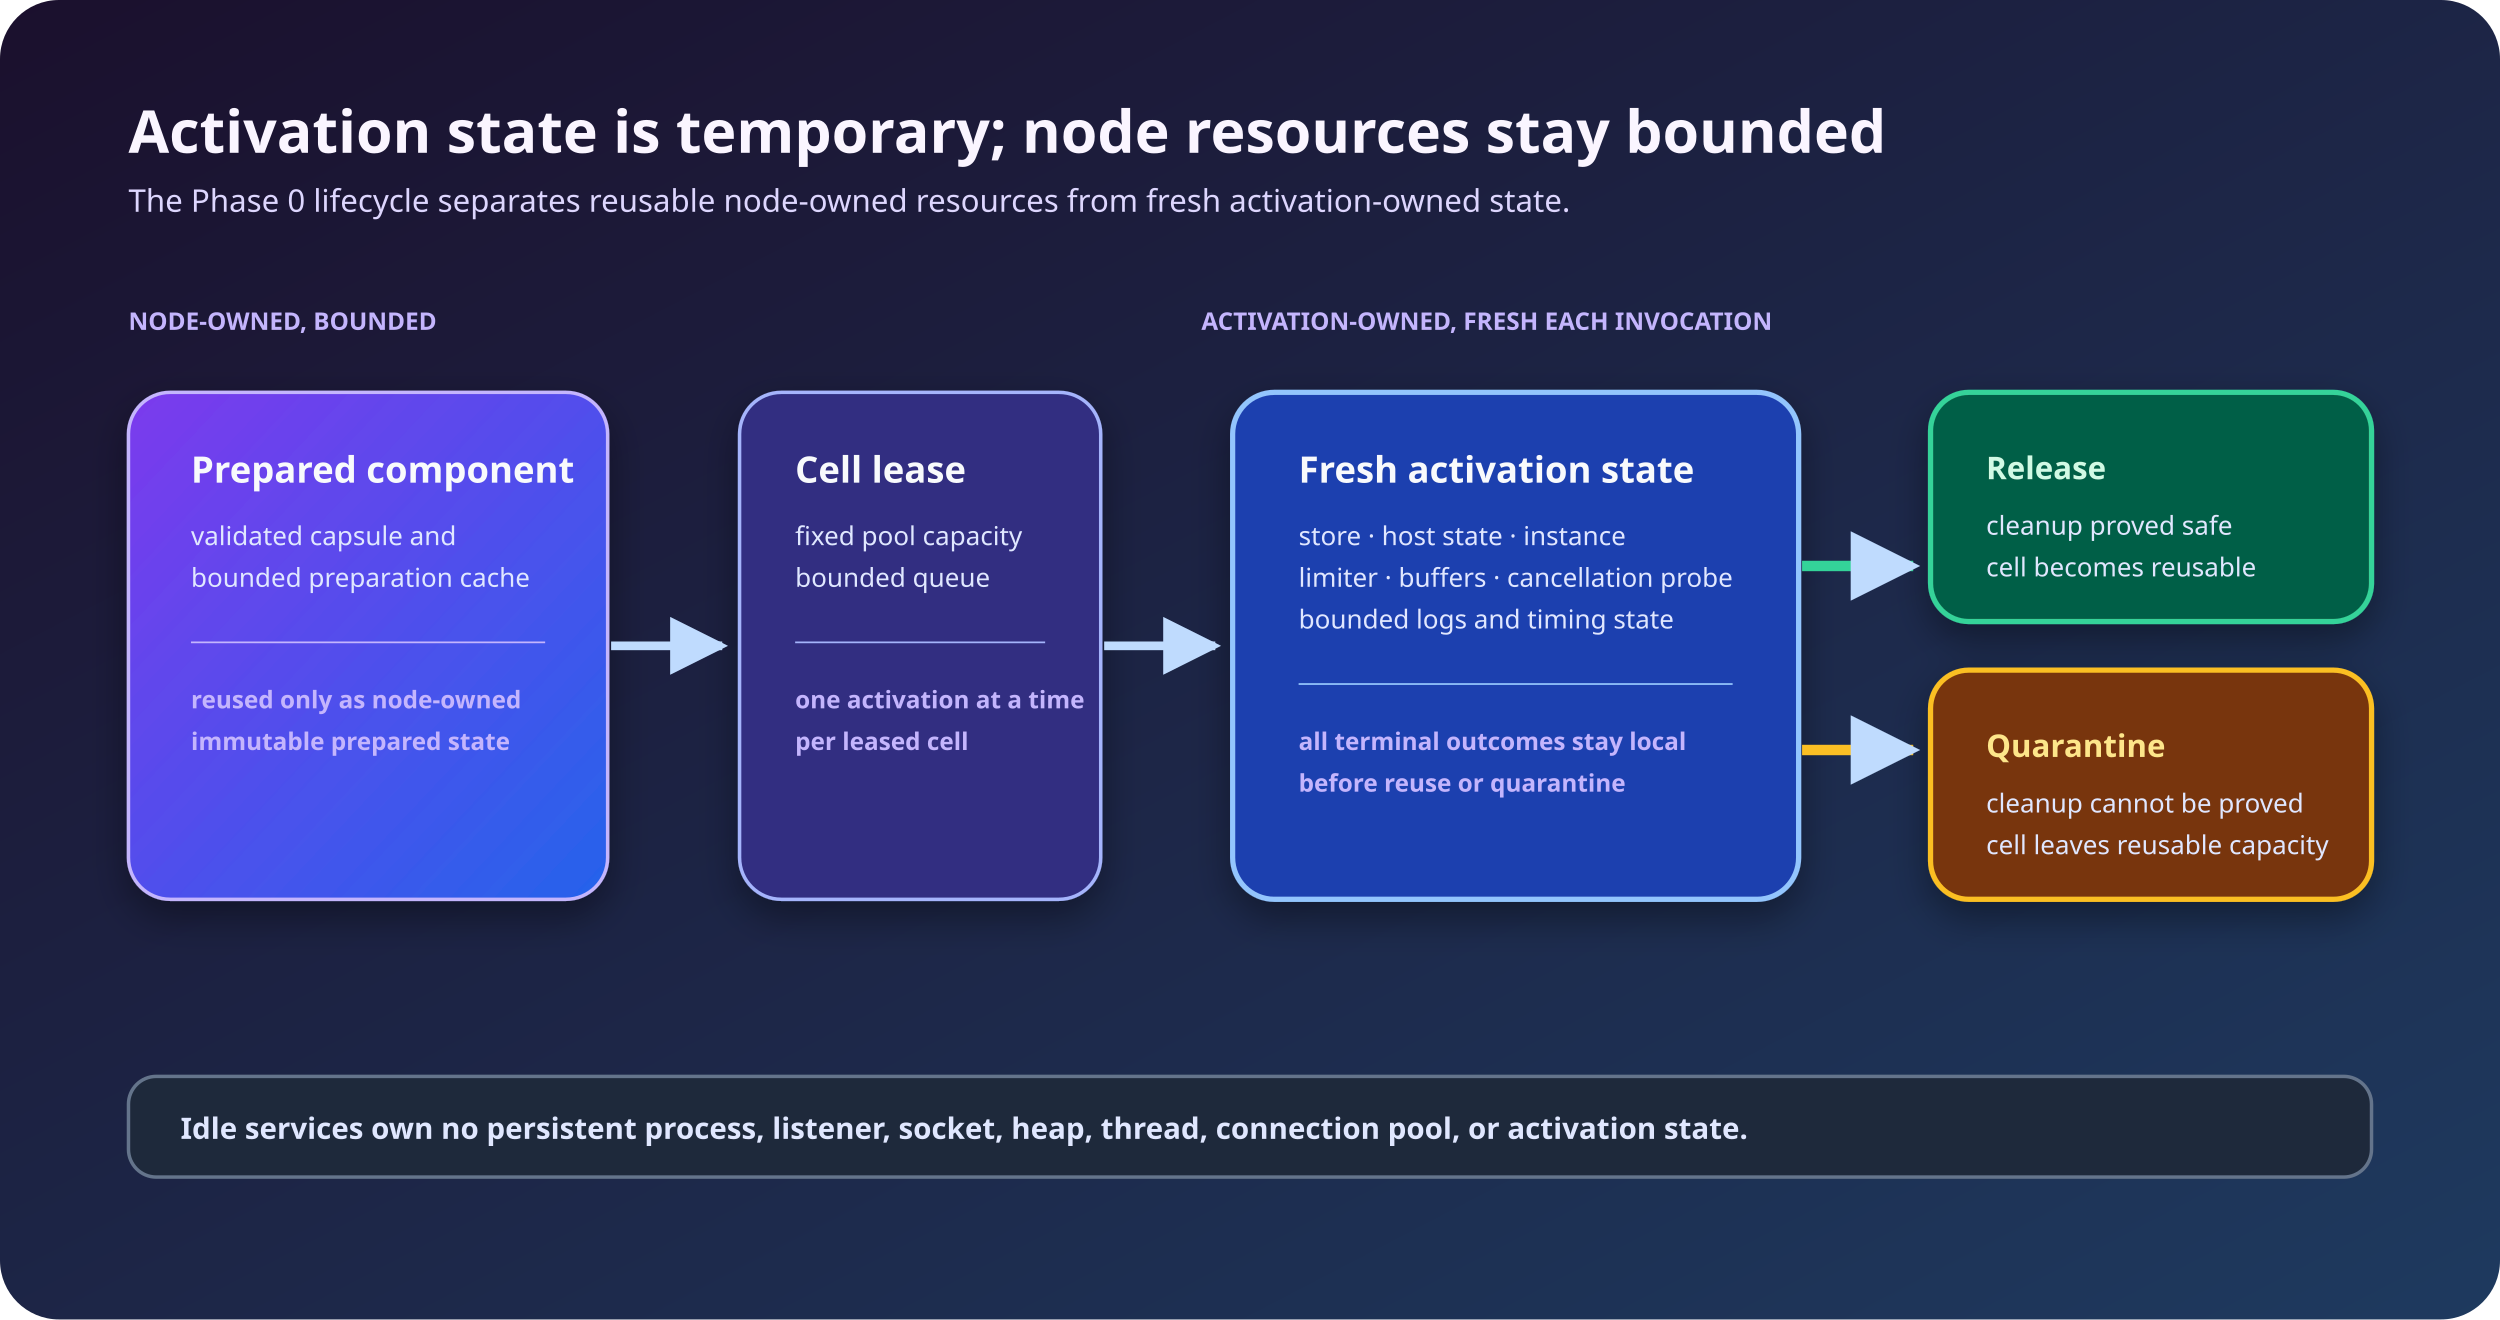
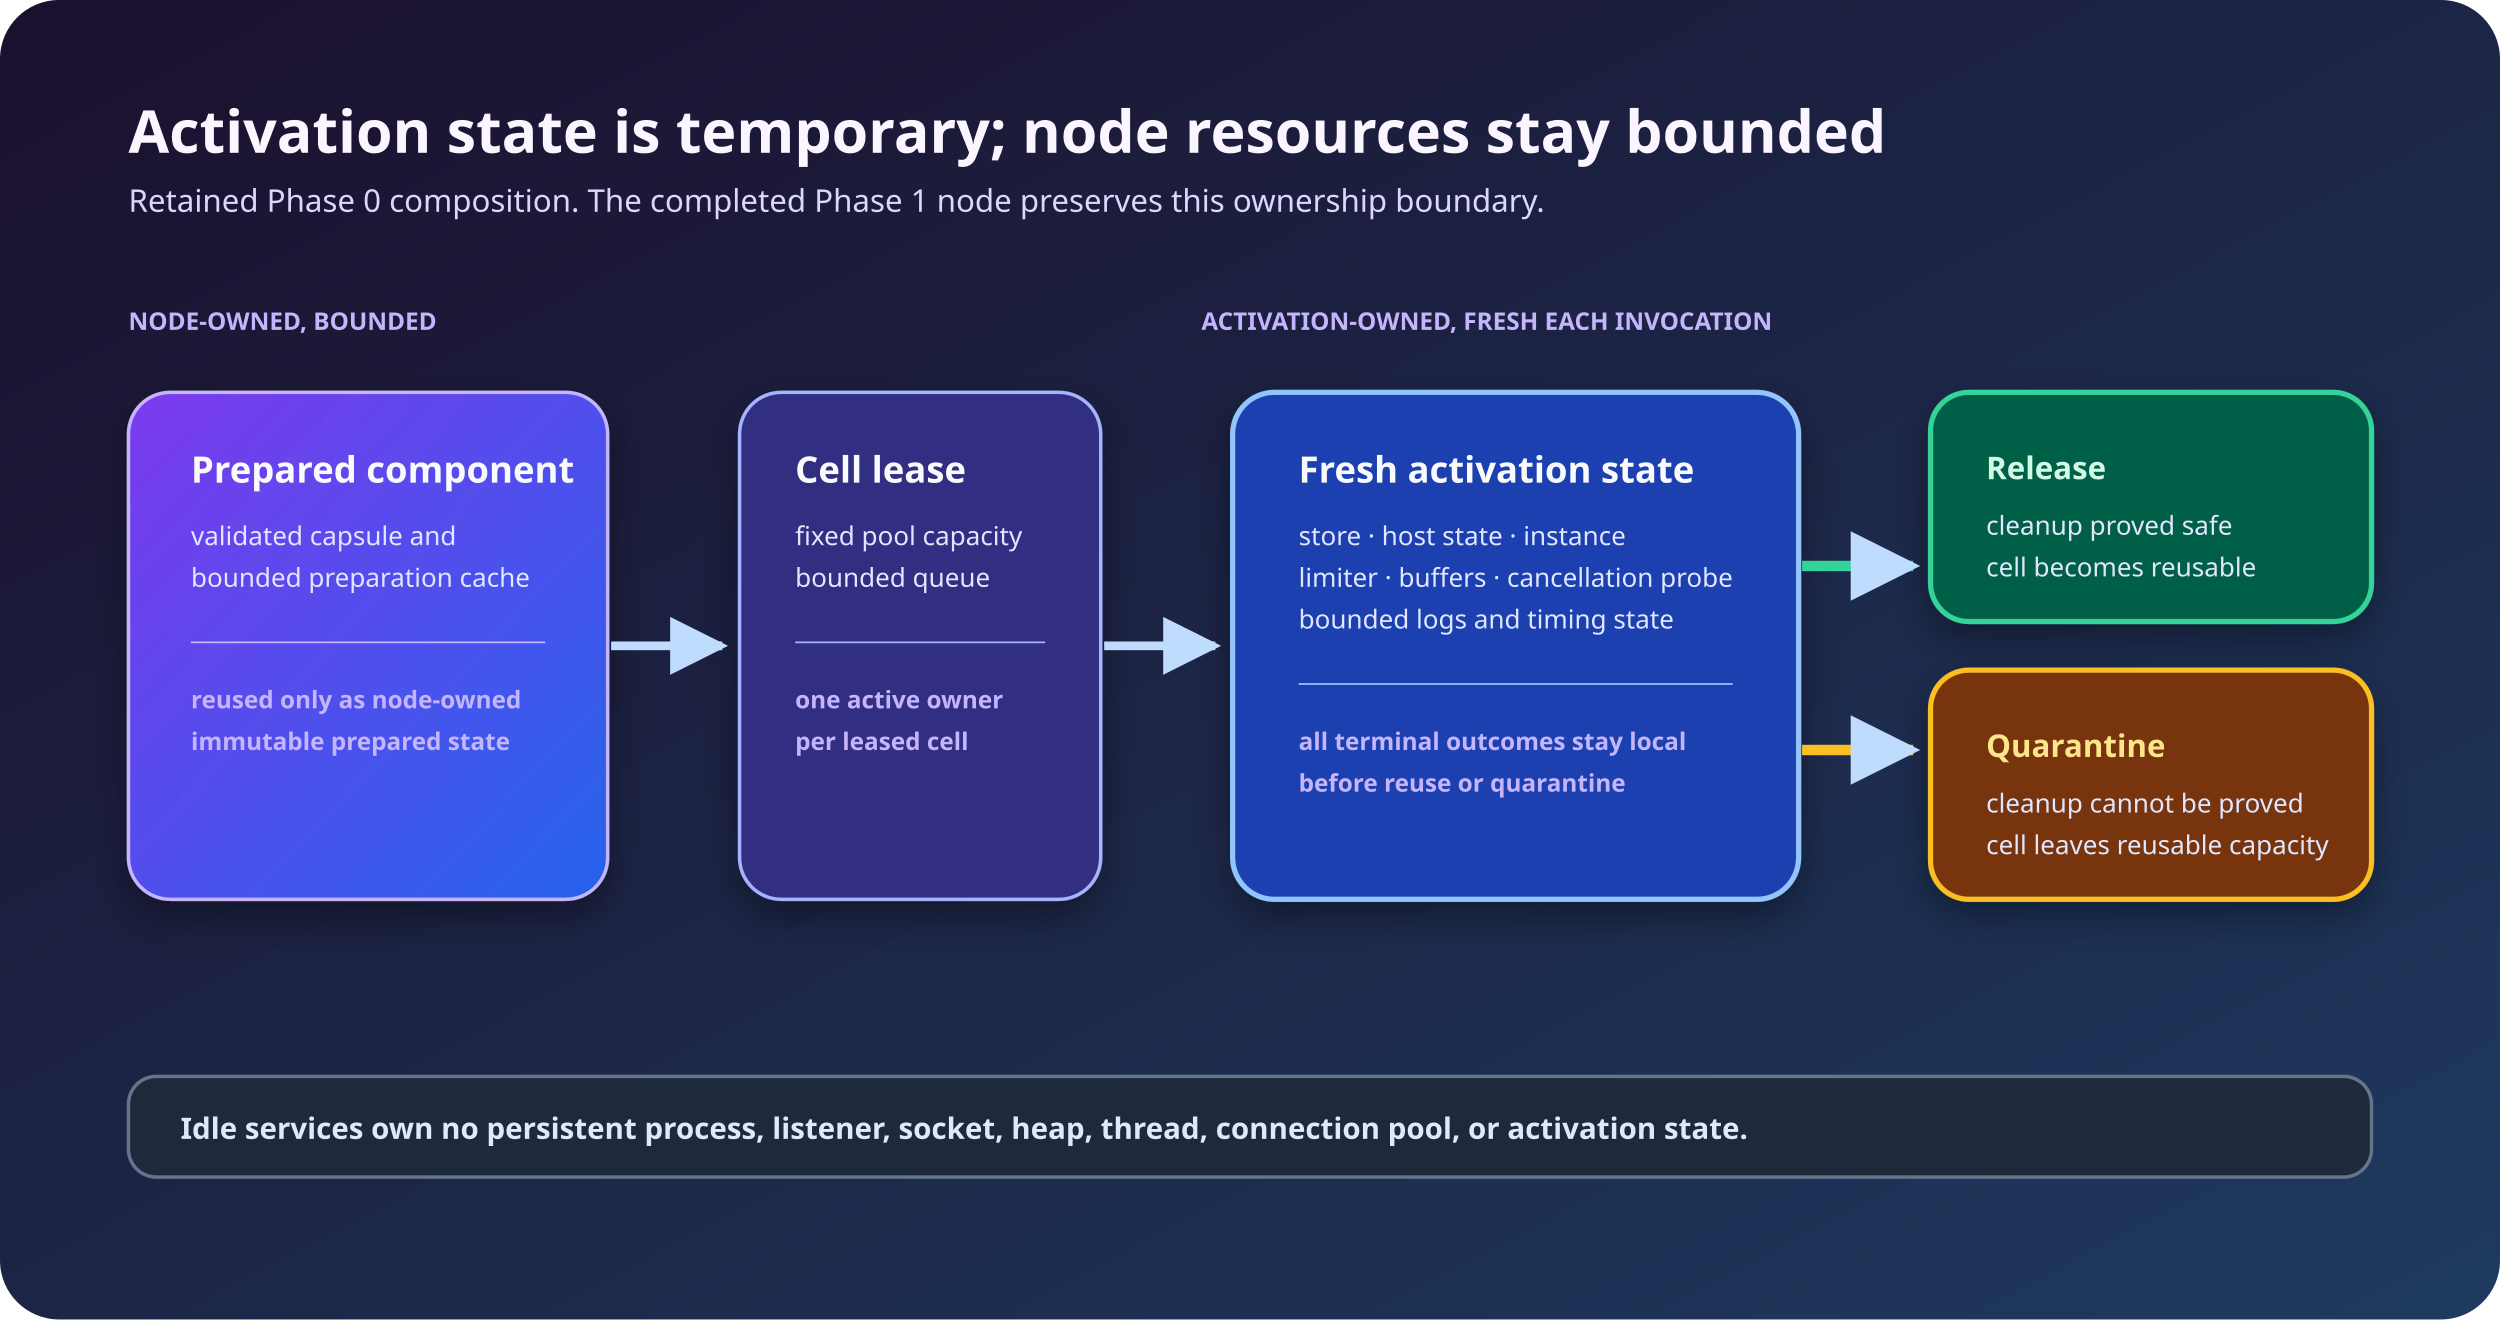
<svg xmlns="http://www.w3.org/2000/svg" viewBox="0 0 1440 760" role="img" aria-labelledby="phase0-lifecycle-title phase0-lifecycle-description">
  <defs>
    <linearGradient id="phase0-lifecycle-background" x1="0" y1="0" x2="1" y2="1">
      <stop offset="0" stop-color="#1b102d" />
      <stop offset="1" stop-color="#1e3a5f" />
    </linearGradient>
    <linearGradient id="phase0-lifecycle-source" x1="0" y1="0" x2="1" y2="1">
      <stop offset="0" stop-color="#7c3aed" />
      <stop offset="1" stop-color="#2563eb" />
    </linearGradient>
    <marker id="phase0-lifecycle-arrow" viewBox="0 0 12 12" refX="10" refY="6" markerWidth="8" markerHeight="8" orient="auto-start-reverse">
      <path d="M 1 1 L 11 6 L 1 11 z" fill="#bfdbfe" />
    </marker>
    <filter id="phase0-lifecycle-shadow" x="-20%" y="-20%" width="140%" height="140%">
      <feDropShadow dx="0" dy="9" stdDeviation="11" flood-color="#09090b" flood-opacity=".38" />
    </filter>
    <style>
      .heading { font: 700 34px system-ui, sans-serif; fill: #faf5ff; }
      .subheading { font: 400 18px system-ui, sans-serif; fill: #ddd6fe; }
      .box-title { font: 700 21px system-ui, sans-serif; fill: #f8fafc; }
      .box-copy { font: 400 15px system-ui, sans-serif; fill: #e0e7ff; }
      .small { font: 600 14px system-ui, sans-serif; fill: #c4b5fd; }
      .release { font: 700 18px system-ui, sans-serif; fill: #d1fae5; }
      .quarantine { font: 700 18px system-ui, sans-serif; fill: #fde68a; }
      .footer { font: 700 17px system-ui, sans-serif; fill: #e0e7ff; }
    </style>
  </defs>
  <rect width="1440" height="760" rx="34" fill="url(#phase0-lifecycle-background)" />
  <text x="74" y="88" class="heading">Activation state is temporary; node resources stay bounded</text>
-   <text x="74" y="122" class="subheading">The Phase 0 lifecycle separates reusable node-owned resources from fresh activation-owned state.</text>
+   <text x="74" y="122" class="subheading">Retained Phase 0 composition. The completed Phase 1 node preserves this ownership boundary.</text>
  <text x="74" y="190" class="small">NODE-OWNED, BOUNDED</text>
  <text x="692" y="190" class="small">ACTIVATION-OWNED, FRESH EACH INVOCATION</text>
  <g filter="url(#phase0-lifecycle-shadow)">
    <rect x="74" y="226" width="276" height="292" rx="24" fill="url(#phase0-lifecycle-source)" stroke="#c4b5fd" stroke-width="2" />
    <text x="110" y="278" class="box-title">Prepared component</text>
    <text x="110" y="314" class="box-copy">validated capsule and</text>
    <text x="110" y="338" class="box-copy">bounded preparation cache</text>
    <line x1="110" y1="370" x2="314" y2="370" stroke="#c4b5fd" stroke-width="1" />
    <text x="110" y="408" class="small">reused only as node-owned</text>
    <text x="110" y="432" class="small">immutable prepared state</text>
    <rect x="426" y="226" width="208" height="292" rx="24" fill="#312e81" stroke="#a5b4fc" stroke-width="2" />
    <text x="458" y="278" class="box-title">Cell lease</text>
    <text x="458" y="314" class="box-copy">fixed pool capacity</text>
    <text x="458" y="338" class="box-copy">bounded queue</text>
    <line x1="458" y1="370" x2="602" y2="370" stroke="#a5b4fc" stroke-width="1" />
-     <text x="458" y="408" class="small">one activation at a time</text>
+     <text x="458" y="408" class="small">one active owner</text>
    <text x="458" y="432" class="small">per leased cell</text>
    <rect x="710" y="226" width="326" height="292" rx="24" fill="#1e40af" stroke="#93c5fd" stroke-width="3" />
    <text x="748" y="278" class="box-title">Fresh activation state</text>
    <text x="748" y="314" class="box-copy">store · host state · instance</text>
    <text x="748" y="338" class="box-copy">limiter · buffers · cancellation probe</text>
    <text x="748" y="362" class="box-copy">bounded logs and timing state</text>
    <line x1="748" y1="394" x2="998" y2="394" stroke="#93c5fd" stroke-width="1" />
    <text x="748" y="432" class="small">all terminal outcomes stay local</text>
    <text x="748" y="456" class="small">before reuse or quarantine</text>
    <rect x="1112" y="226" width="254" height="132" rx="22" fill="#065f46" stroke="#34d399" stroke-width="3" />
    <text x="1144" y="276" class="release">Release</text>
    <text x="1144" y="308" class="box-copy">cleanup proved safe</text>
    <text x="1144" y="332" class="box-copy">cell becomes reusable</text>
    <rect x="1112" y="386" width="254" height="132" rx="22" fill="#78350f" stroke="#fbbf24" stroke-width="3" />
    <text x="1144" y="436" class="quarantine">Quarantine</text>
    <text x="1144" y="468" class="box-copy">cleanup cannot be proved</text>
    <text x="1144" y="492" class="box-copy">cell leaves reusable capacity</text>
  </g>
  <path d="M 352 372 H 416" stroke="#bfdbfe" stroke-width="5" marker-end="url(#phase0-lifecycle-arrow)" />
  <path d="M 636 372 H 700" stroke="#bfdbfe" stroke-width="5" marker-end="url(#phase0-lifecycle-arrow)" />
  <path d="M 1038 326 H 1102" stroke="#34d399" stroke-width="6" marker-end="url(#phase0-lifecycle-arrow)" />
  <path d="M 1038 432 H 1102" stroke="#fbbf24" stroke-width="6" marker-end="url(#phase0-lifecycle-arrow)" />
  <rect x="74" y="620" width="1292" height="58" rx="16" fill="#1e293b" stroke="#64748b" stroke-width="2" />
  <text x="104" y="656" class="footer">Idle services own no persistent process, listener, socket, heap, thread, connection pool, or activation state.</text>
</svg>
